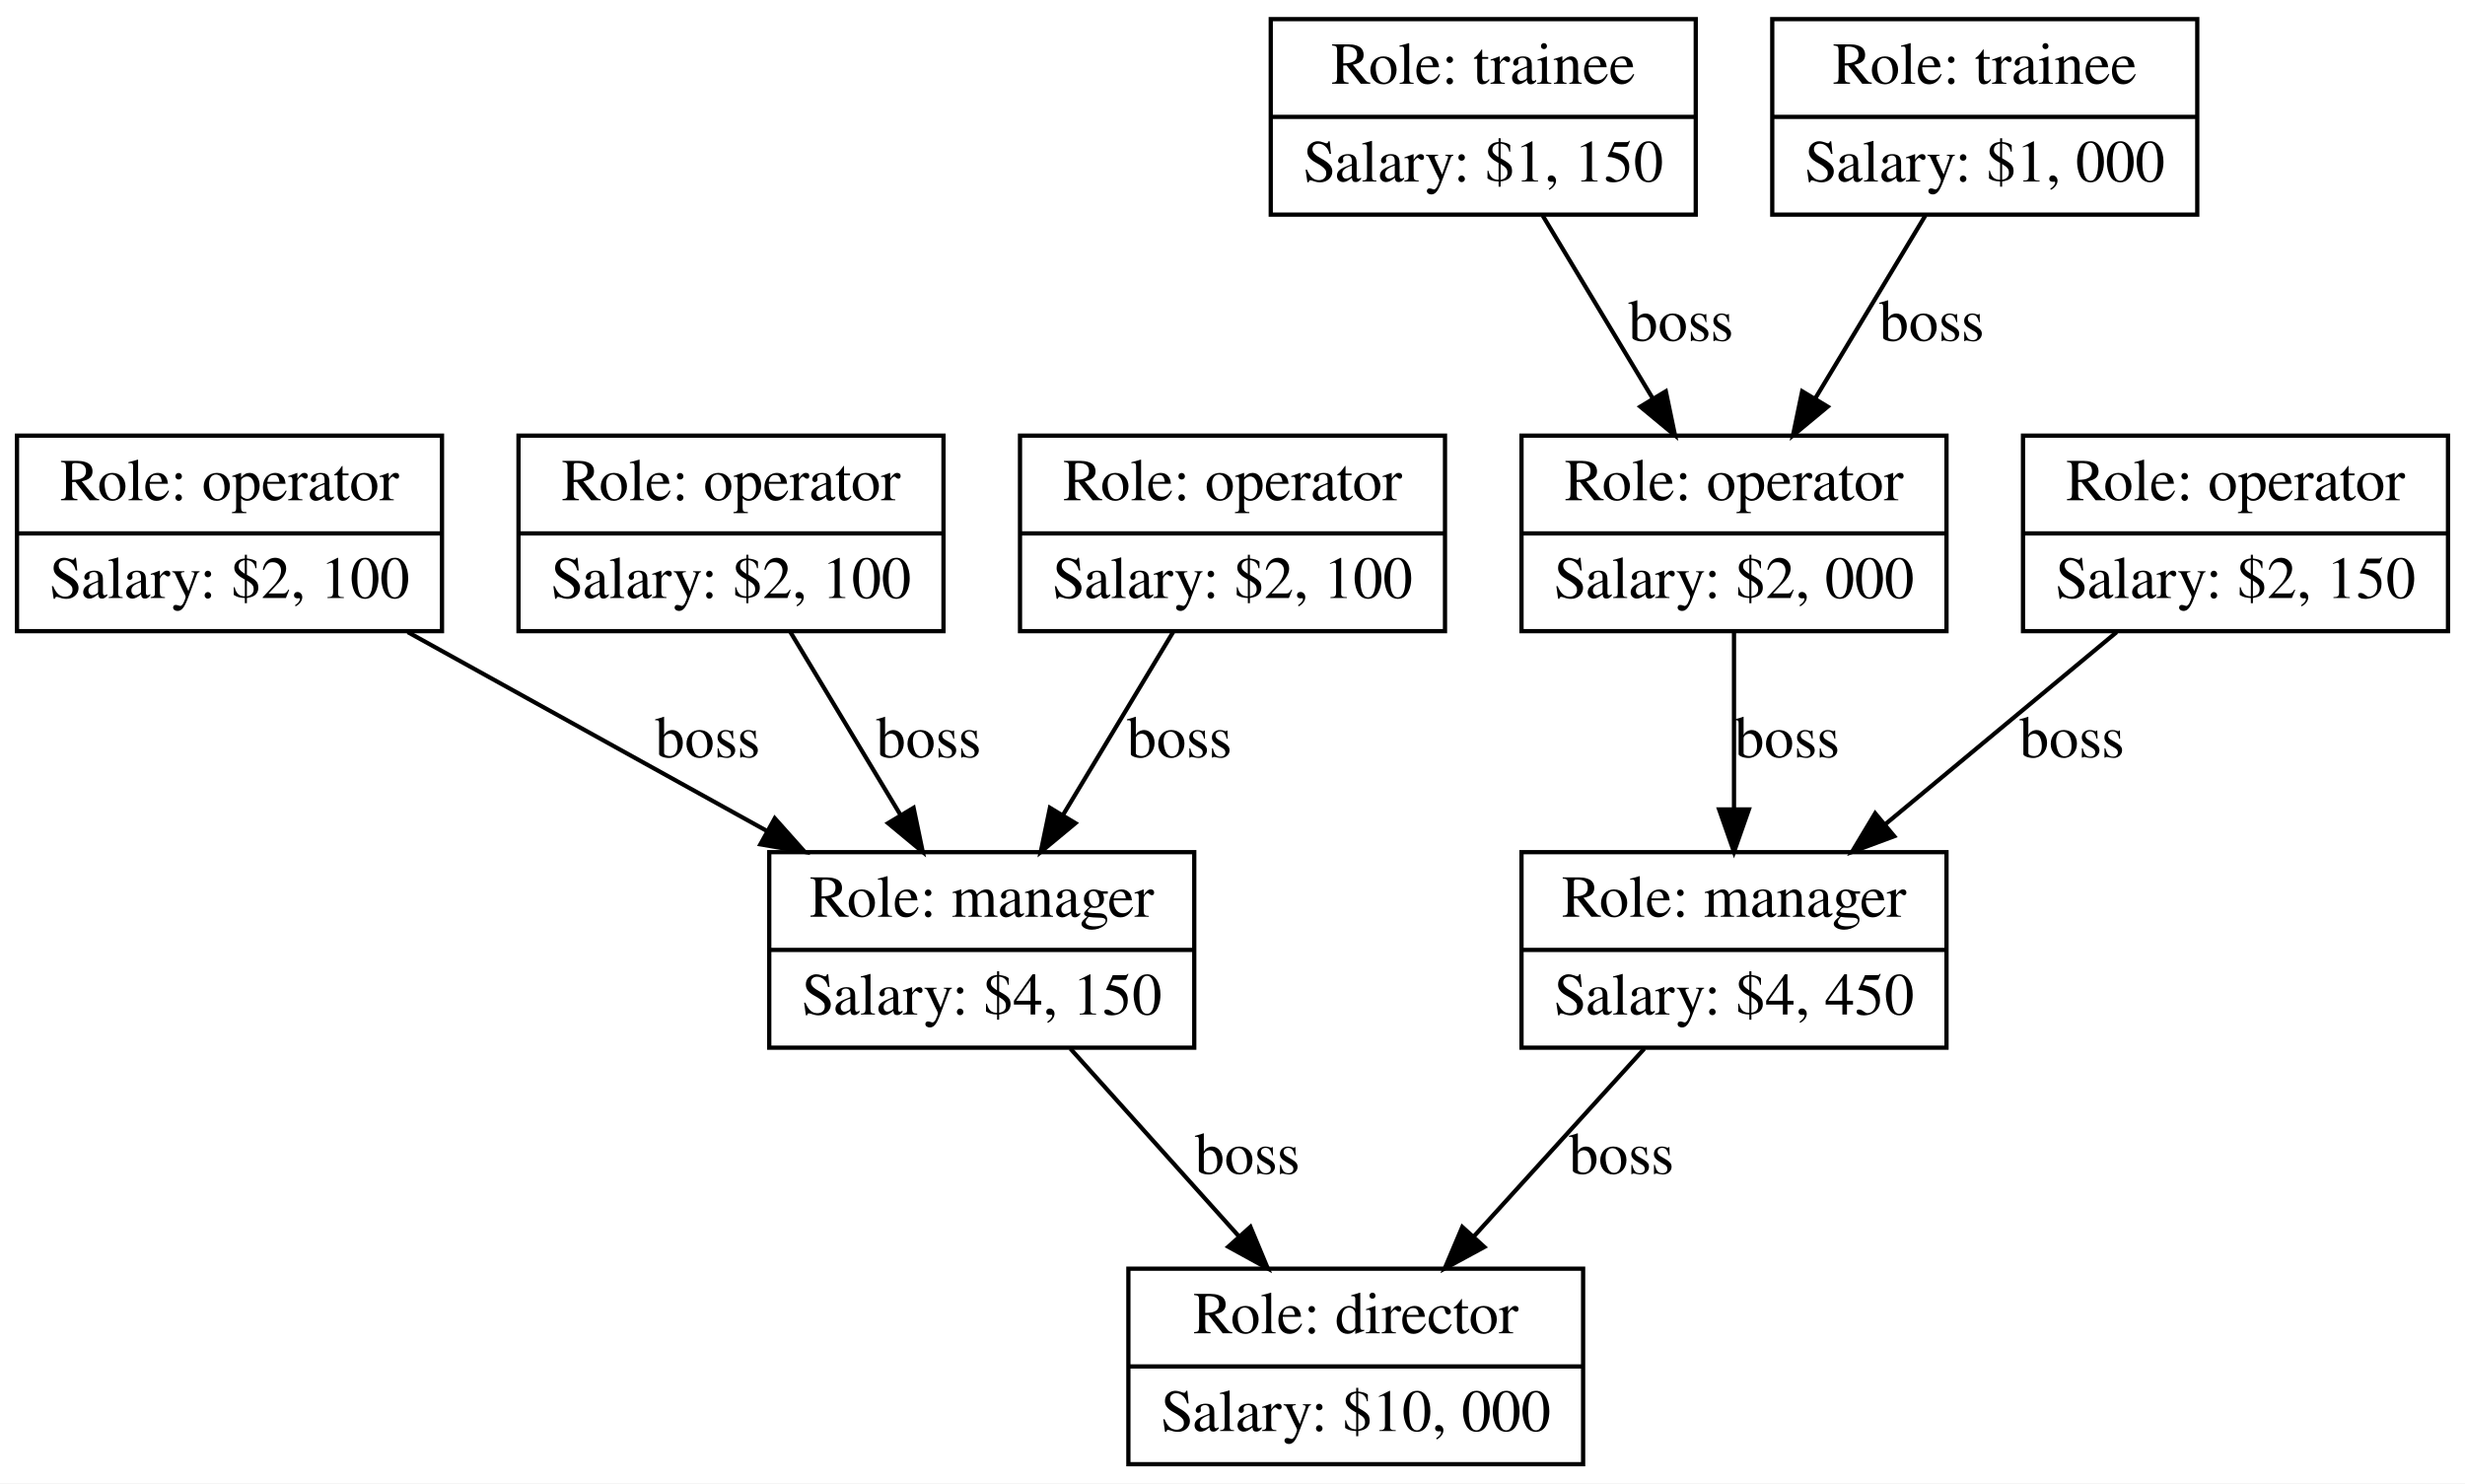
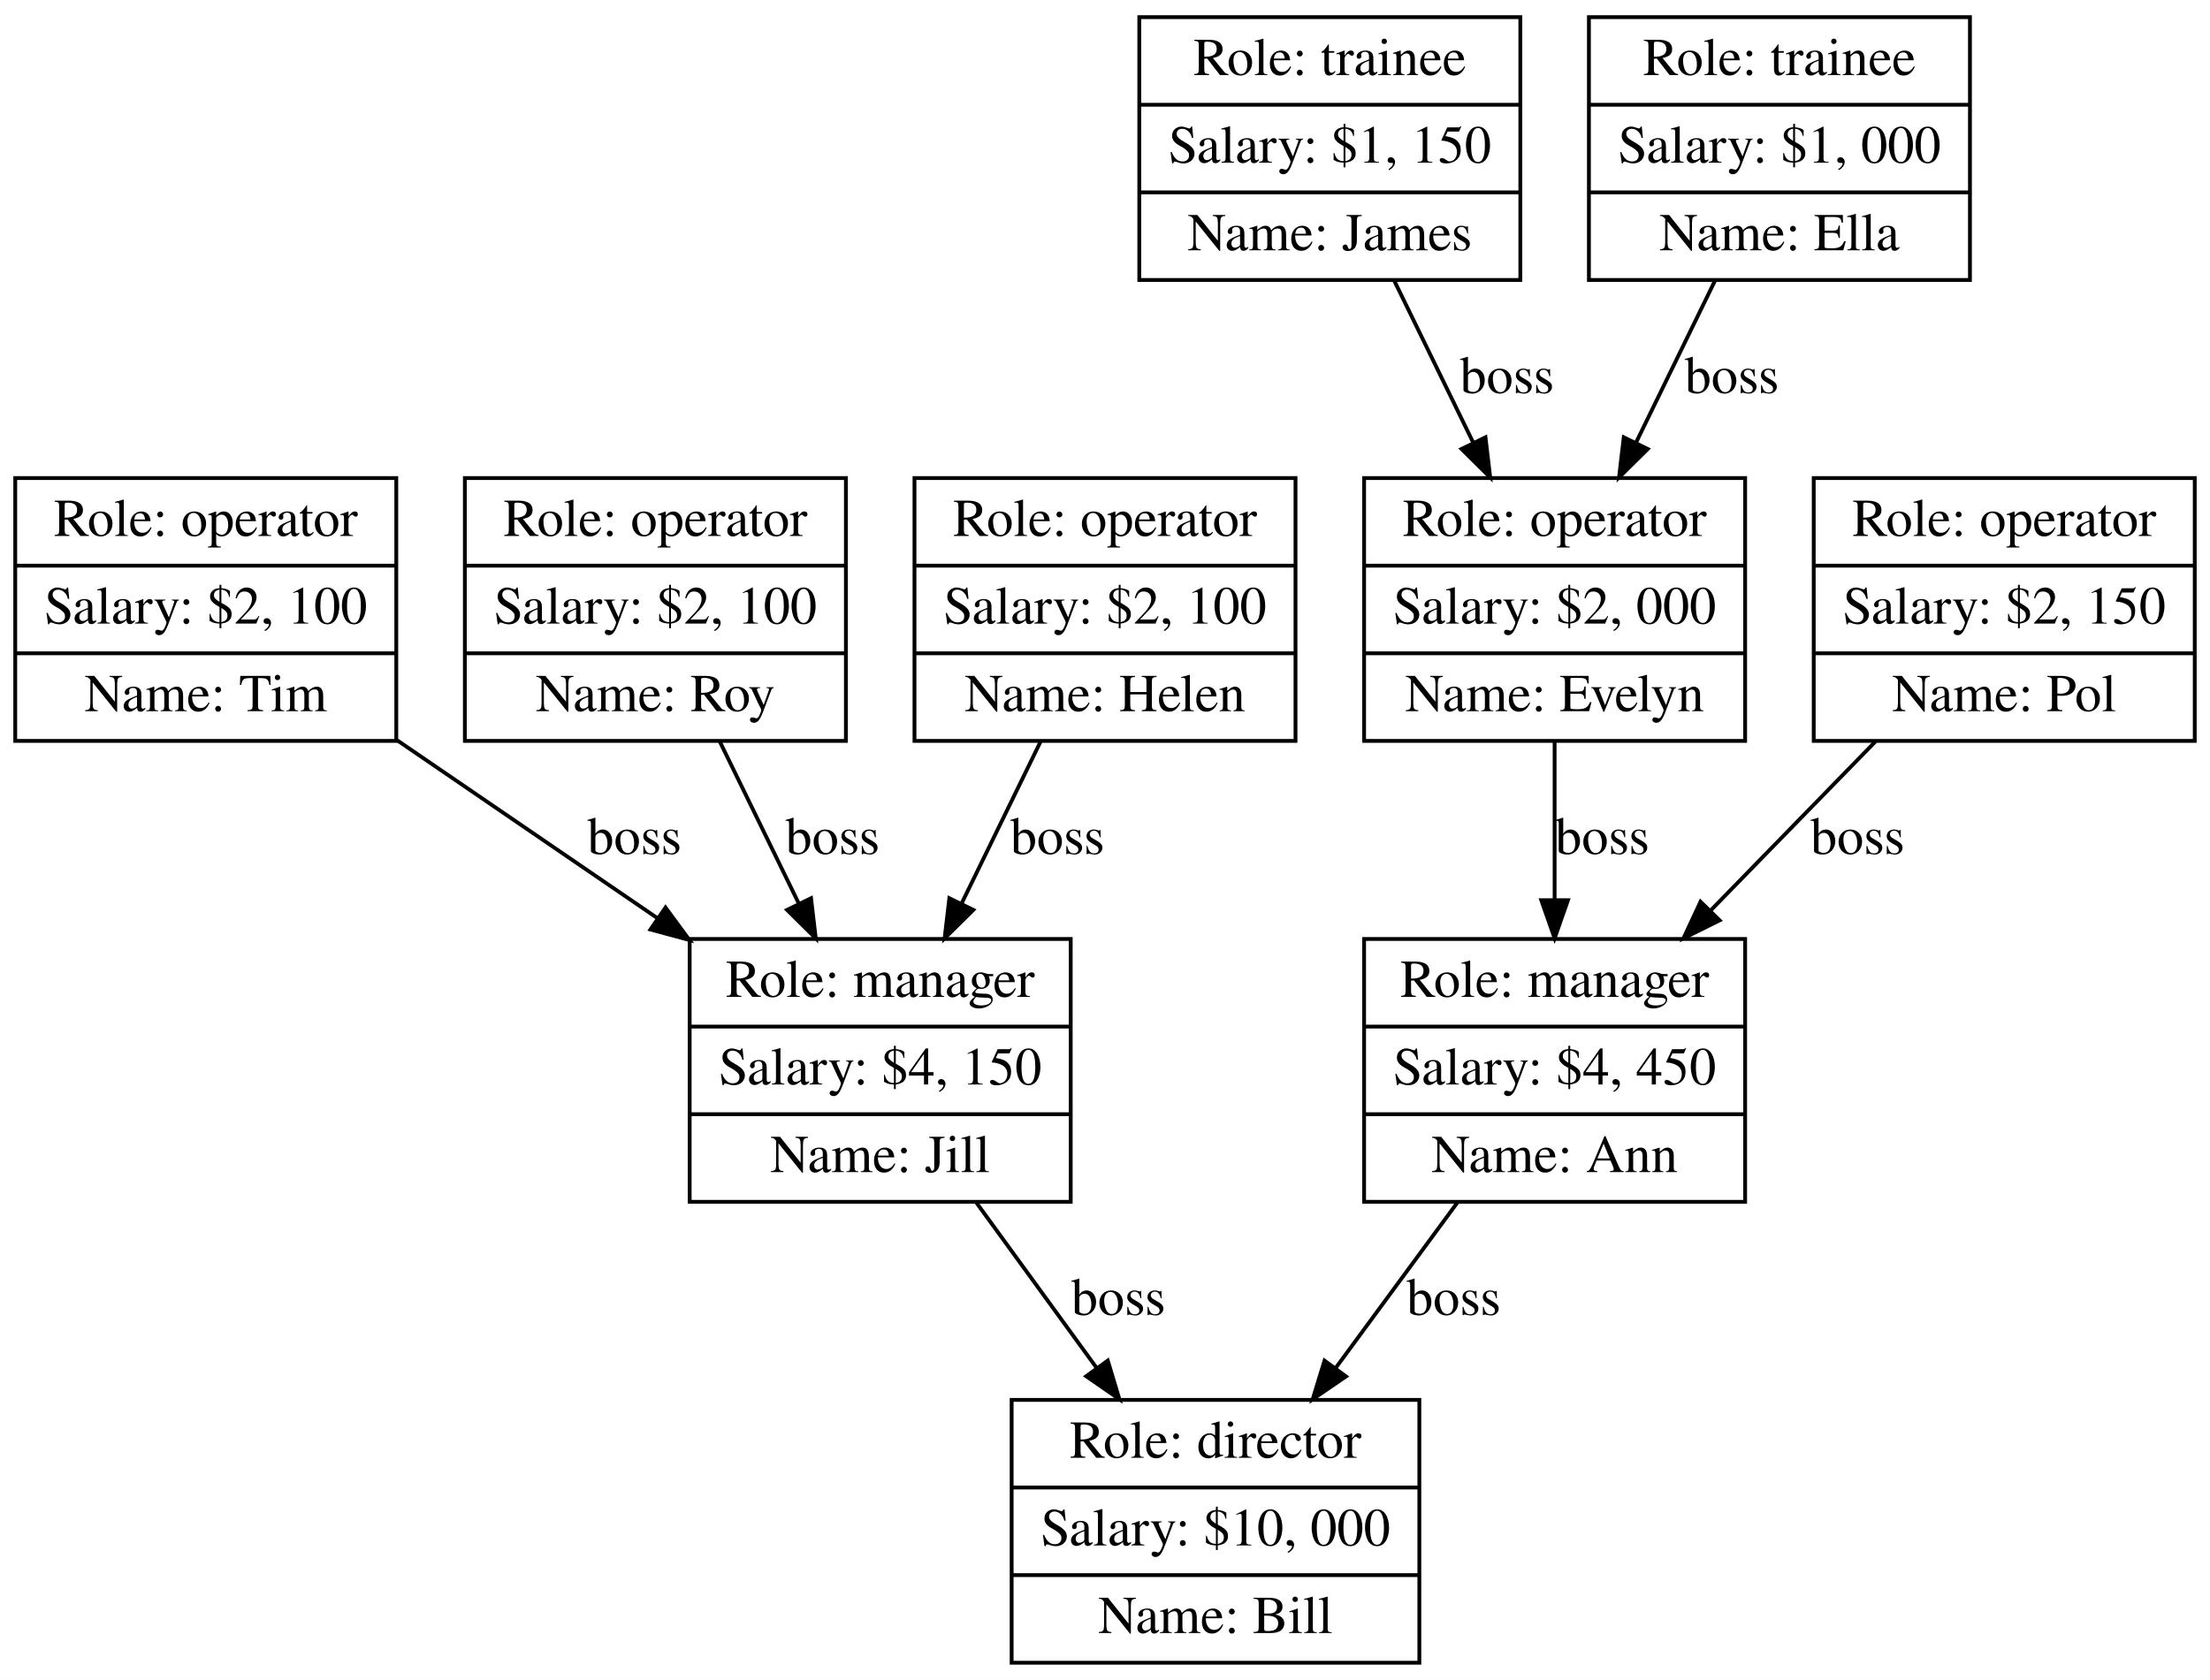
- <svg xmlns="http://www.w3.org/2000/svg" width="580pt" height="349pt" viewBox="0.00 0.00 580.00 349.00">
-   <g id="graph0" class="graph" transform="scale(1 1) rotate(0) translate(4 345)">
-     <polygon fill="#ffffff" stroke="transparent" points="-4,4 -4,-345 576,-345 576,4 -4,4" />
+ <svg xmlns="http://www.w3.org/2000/svg" width="580pt" height="441pt" viewBox="0.00 0.00 580.00 441.00">
+   <g id="graph0" class="graph" transform="scale(1 1) rotate(0) translate(4 437)">
+     <polygon fill="#ffffff" stroke="transparent" points="-4,4 -4,-437 576,-437 576,4 -4,4" />
    <g id="node1" class="node">
-       <polygon fill="none" stroke="#000000" points="261.5,-.5 261.5,-46.5 368.5,-46.5 368.5,-.5 261.5,-.5" />
-       <text text-anchor="middle" x="315" y="-31.3" font-family="Times,serif" font-size="14.00" fill="#000000">Role: director</text>
+       <polygon fill="none" stroke="#000000" points="261.5,-.5 261.5,-69.5 368.5,-69.5 368.5,-.5 261.5,-.5" />
+       <text text-anchor="middle" x="315" y="-54.3" font-family="Times,serif" font-size="14.00" fill="#000000">Role: director</text>
+       <polyline fill="none" stroke="#000000" points="261.5,-46.5 368.5,-46.5 " />
+       <text text-anchor="middle" x="315" y="-31.3" font-family="Times,serif" font-size="14.00" fill="#000000">Salary: $10, 000</text>
      <polyline fill="none" stroke="#000000" points="261.5,-23.5 368.5,-23.5 " />
-       <text text-anchor="middle" x="315" y="-8.3" font-family="Times,serif" font-size="14.00" fill="#000000">Salary: $10, 000</text>
+       <text text-anchor="middle" x="315" y="-8.3" font-family="Times,serif" font-size="14.00" fill="#000000">Name: Bill</text>
    </g>
    <g id="node2" class="node">
-       <polygon fill="none" stroke="#000000" points="177,-98.5 177,-144.5 277,-144.5 277,-98.5 177,-98.5" />
-       <text text-anchor="middle" x="227" y="-129.3" font-family="Times,serif" font-size="14.00" fill="#000000">Role: manager</text>
-       <polyline fill="none" stroke="#000000" points="177,-121.5 277,-121.5 " />
-       <text text-anchor="middle" x="227" y="-106.3" font-family="Times,serif" font-size="14.00" fill="#000000">Salary: $4, 150</text>
+       <polygon fill="none" stroke="#000000" points="177,-121.5 177,-190.5 277,-190.5 277,-121.5 177,-121.5" />
+       <text text-anchor="middle" x="227" y="-175.3" font-family="Times,serif" font-size="14.00" fill="#000000">Role: manager</text>
+       <polyline fill="none" stroke="#000000" points="177,-167.5 277,-167.5 " />
+       <text text-anchor="middle" x="227" y="-152.3" font-family="Times,serif" font-size="14.00" fill="#000000">Salary: $4, 150</text>
+       <polyline fill="none" stroke="#000000" points="177,-144.5 277,-144.5 " />
+       <text text-anchor="middle" x="227" y="-129.3" font-family="Times,serif" font-size="14.00" fill="#000000">Name: Jill</text>
    </g>
    <g id="edge1" class="edge">
-       <path fill="none" stroke="#000000" d="M247.855,-98.275C259.691,-85.094 274.651,-68.435 287.444,-54.187" />
-       <polygon fill="#000000" stroke="#000000" points="290.218,-56.337 294.295,-46.558 285.01,-51.66 290.218,-56.337" />
-       <text text-anchor="middle" x="289.5" y="-68.8" font-family="Times,serif" font-size="14.00" fill="#000000">boss</text>
+       <path fill="none" stroke="#000000" d="M252.217,-121.326C262.067,-107.783 273.463,-92.114 283.82,-77.872" />
+       <polygon fill="#000000" stroke="#000000" points="286.728,-79.825 289.779,-69.679 281.067,-75.708 286.728,-79.825" />
+       <text text-anchor="middle" x="289.5" y="-91.8" font-family="Times,serif" font-size="14.00" fill="#000000">boss</text>
    </g>
    <g id="node3" class="node">
-       <polygon fill="none" stroke="#000000" points="354,-98.5 354,-144.5 454,-144.5 454,-98.5 354,-98.5" />
-       <text text-anchor="middle" x="404" y="-129.3" font-family="Times,serif" font-size="14.00" fill="#000000">Role: manager</text>
-       <polyline fill="none" stroke="#000000" points="354,-121.5 454,-121.5 " />
-       <text text-anchor="middle" x="404" y="-106.3" font-family="Times,serif" font-size="14.00" fill="#000000">Salary: $4, 450</text>
+       <polygon fill="none" stroke="#000000" points="354,-121.5 354,-190.5 454,-190.5 454,-121.5 354,-121.5" />
+       <text text-anchor="middle" x="404" y="-175.3" font-family="Times,serif" font-size="14.00" fill="#000000">Role: manager</text>
+       <polyline fill="none" stroke="#000000" points="354,-167.5 454,-167.5 " />
+       <text text-anchor="middle" x="404" y="-152.3" font-family="Times,serif" font-size="14.00" fill="#000000">Salary: $4, 450</text>
+       <polyline fill="none" stroke="#000000" points="354,-144.5 454,-144.5 " />
+       <text text-anchor="middle" x="404" y="-129.3" font-family="Times,serif" font-size="14.00" fill="#000000">Name: Ann</text>
    </g>
    <g id="edge2" class="edge">
-       <path fill="none" stroke="#000000" d="M382.908,-98.275C370.938,-85.094 355.808,-68.435 342.869,-54.187" />
-       <polygon fill="#000000" stroke="#000000" points="345.254,-51.608 335.94,-46.558 340.072,-56.314 345.254,-51.608" />
-       <text text-anchor="middle" x="377.5" y="-68.8" font-family="Times,serif" font-size="14.00" fill="#000000">boss</text>
+       <path fill="none" stroke="#000000" d="M378.496,-121.326C368.534,-107.783 357.009,-92.114 346.534,-77.872" />
+       <polygon fill="#000000" stroke="#000000" points="349.252,-75.661 340.508,-69.679 343.613,-79.808 349.252,-75.661" />
+       <text text-anchor="middle" x="377.5" y="-91.8" font-family="Times,serif" font-size="14.00" fill="#000000">boss</text>
    </g>
    <g id="node4" class="node">
-       <polygon fill="none" stroke="#000000" points="0,-196.5 0,-242.5 100,-242.5 100,-196.5 0,-196.5" />
-       <text text-anchor="middle" x="50" y="-227.3" font-family="Times,serif" font-size="14.00" fill="#000000">Role: operator</text>
-       <polyline fill="none" stroke="#000000" points="0,-219.5 100,-219.5 " />
-       <text text-anchor="middle" x="50" y="-204.3" font-family="Times,serif" font-size="14.00" fill="#000000">Salary: $2, 100</text>
+       <polygon fill="none" stroke="#000000" points="0,-242.5 0,-311.5 100,-311.5 100,-242.5 0,-242.5" />
+       <text text-anchor="middle" x="50" y="-296.3" font-family="Times,serif" font-size="14.00" fill="#000000">Role: operator</text>
+       <polyline fill="none" stroke="#000000" points="0,-288.5 100,-288.5 " />
+       <text text-anchor="middle" x="50" y="-273.3" font-family="Times,serif" font-size="14.00" fill="#000000">Salary: $2, 100</text>
+       <polyline fill="none" stroke="#000000" points="0,-265.5 100,-265.5 " />
+       <text text-anchor="middle" x="50" y="-250.3" font-family="Times,serif" font-size="14.00" fill="#000000">Name: Tim</text>
    </g>
    <g id="edge3" class="edge">
-       <path fill="none" stroke="#000000" d="M91.947,-196.275C117.296,-182.24 149.77,-164.26 176.52,-149.449" />
-       <polygon fill="#000000" stroke="#000000" points="178.301,-152.464 185.355,-144.558 174.911,-146.34 178.301,-152.464" />
-       <text text-anchor="middle" x="162.5" y="-166.8" font-family="Times,serif" font-size="14.00" fill="#000000">boss</text>
+       <path fill="none" stroke="#000000" d="M100.248,-242.65C121.545,-228.091 146.502,-211.03 168.612,-195.915" />
+       <polygon fill="#000000" stroke="#000000" points="170.653,-198.759 176.933,-190.226 166.703,-192.981 170.653,-198.759" />
+       <text text-anchor="middle" x="162.5" y="-212.8" font-family="Times,serif" font-size="14.00" fill="#000000">boss</text>
    </g>
    <g id="node5" class="node">
-       <polygon fill="none" stroke="#000000" points="118,-196.5 118,-242.5 218,-242.5 218,-196.5 118,-196.5" />
-       <text text-anchor="middle" x="168" y="-227.3" font-family="Times,serif" font-size="14.00" fill="#000000">Role: operator</text>
-       <polyline fill="none" stroke="#000000" points="118,-219.5 218,-219.5 " />
-       <text text-anchor="middle" x="168" y="-204.3" font-family="Times,serif" font-size="14.00" fill="#000000">Salary: $2, 100</text>
+       <polygon fill="none" stroke="#000000" points="118,-242.5 118,-311.5 218,-311.5 218,-242.5 118,-242.5" />
+       <text text-anchor="middle" x="168" y="-296.3" font-family="Times,serif" font-size="14.00" fill="#000000">Role: operator</text>
+       <polyline fill="none" stroke="#000000" points="118,-288.5 218,-288.5 " />
+       <text text-anchor="middle" x="168" y="-273.3" font-family="Times,serif" font-size="14.00" fill="#000000">Salary: $2, 100</text>
+       <polyline fill="none" stroke="#000000" points="118,-265.5 218,-265.5 " />
+       <text text-anchor="middle" x="168" y="-250.3" font-family="Times,serif" font-size="14.00" fill="#000000">Name: Roy</text>
    </g>
    <g id="edge4" class="edge">
-       <path fill="none" stroke="#000000" d="M181.982,-196.275C189.697,-183.46 199.392,-167.357 207.807,-153.38" />
-       <polygon fill="#000000" stroke="#000000" points="210.959,-154.93 213.118,-144.558 204.962,-151.32 210.959,-154.93" />
-       <text text-anchor="middle" x="214.5" y="-166.8" font-family="Times,serif" font-size="14.00" fill="#000000">boss</text>
+       <path fill="none" stroke="#000000" d="M184.907,-242.326C191.387,-229.036 198.866,-213.698 205.705,-199.672" />
+       <polygon fill="#000000" stroke="#000000" points="208.854,-201.201 210.09,-190.679 202.562,-198.133 208.854,-201.201" />
+       <text text-anchor="middle" x="214.5" y="-212.8" font-family="Times,serif" font-size="14.00" fill="#000000">boss</text>
    </g>
    <g id="node6" class="node">
-       <polygon fill="none" stroke="#000000" points="236,-196.5 236,-242.5 336,-242.5 336,-196.5 236,-196.5" />
-       <text text-anchor="middle" x="286" y="-227.3" font-family="Times,serif" font-size="14.00" fill="#000000">Role: operator</text>
-       <polyline fill="none" stroke="#000000" points="236,-219.5 336,-219.5 " />
-       <text text-anchor="middle" x="286" y="-204.3" font-family="Times,serif" font-size="14.00" fill="#000000">Salary: $2, 100</text>
+       <polygon fill="none" stroke="#000000" points="236,-242.5 236,-311.5 336,-311.5 336,-242.5 236,-242.5" />
+       <text text-anchor="middle" x="286" y="-296.3" font-family="Times,serif" font-size="14.00" fill="#000000">Role: operator</text>
+       <polyline fill="none" stroke="#000000" points="236,-288.5 336,-288.5 " />
+       <text text-anchor="middle" x="286" y="-273.3" font-family="Times,serif" font-size="14.00" fill="#000000">Salary: $2, 100</text>
+       <polyline fill="none" stroke="#000000" points="236,-265.5 336,-265.5 " />
+       <text text-anchor="middle" x="286" y="-250.3" font-family="Times,serif" font-size="14.00" fill="#000000">Name: Helen</text>
    </g>
    <g id="edge5" class="edge">
-       <path fill="none" stroke="#000000" d="M272.018,-196.275C264.303,-183.46 254.608,-167.357 246.193,-153.38" />
-       <polygon fill="#000000" stroke="#000000" points="249.038,-151.32 240.882,-144.558 243.041,-154.93 249.038,-151.32" />
-       <text text-anchor="middle" x="273.5" y="-166.8" font-family="Times,serif" font-size="14.00" fill="#000000">boss</text>
+       <path fill="none" stroke="#000000" d="M269.093,-242.326C262.613,-229.036 255.134,-213.698 248.295,-199.672" />
+       <polygon fill="#000000" stroke="#000000" points="251.438,-198.133 243.91,-190.679 245.146,-201.201 251.438,-198.133" />
+       <text text-anchor="middle" x="273.5" y="-212.8" font-family="Times,serif" font-size="14.00" fill="#000000">boss</text>
    </g>
    <g id="node7" class="node">
-       <polygon fill="none" stroke="#000000" points="354,-196.5 354,-242.5 454,-242.5 454,-196.5 354,-196.5" />
-       <text text-anchor="middle" x="404" y="-227.3" font-family="Times,serif" font-size="14.00" fill="#000000">Role: operator</text>
-       <polyline fill="none" stroke="#000000" points="354,-219.5 454,-219.5 " />
-       <text text-anchor="middle" x="404" y="-204.3" font-family="Times,serif" font-size="14.00" fill="#000000">Salary: $2, 000</text>
+       <polygon fill="none" stroke="#000000" points="354,-242.5 354,-311.5 454,-311.5 454,-242.5 354,-242.5" />
+       <text text-anchor="middle" x="404" y="-296.3" font-family="Times,serif" font-size="14.00" fill="#000000">Role: operator</text>
+       <polyline fill="none" stroke="#000000" points="354,-288.5 454,-288.5 " />
+       <text text-anchor="middle" x="404" y="-273.3" font-family="Times,serif" font-size="14.00" fill="#000000">Salary: $2, 000</text>
+       <polyline fill="none" stroke="#000000" points="354,-265.5 454,-265.5 " />
+       <text text-anchor="middle" x="404" y="-250.3" font-family="Times,serif" font-size="14.00" fill="#000000">Name: Evelyn</text>
    </g>
    <g id="edge6" class="edge">
-       <path fill="none" stroke="#000000" d="M404,-196.275C404,-183.827 404,-168.275 404,-154.583" />
-       <polygon fill="#000000" stroke="#000000" points="407.5,-154.558 404,-144.558 400.5,-154.558 407.5,-154.558" />
-       <text text-anchor="middle" x="416.5" y="-166.8" font-family="Times,serif" font-size="14.00" fill="#000000">boss</text>
+       <path fill="none" stroke="#000000" d="M404,-242.326C404,-229.416 404,-214.573 404,-200.877" />
+       <polygon fill="#000000" stroke="#000000" points="407.5,-200.679 404,-190.679 400.5,-200.679 407.5,-200.679" />
+       <text text-anchor="middle" x="416.5" y="-212.8" font-family="Times,serif" font-size="14.00" fill="#000000">boss</text>
    </g>
    <g id="node8" class="node">
-       <polygon fill="none" stroke="#000000" points="472,-196.5 472,-242.5 572,-242.5 572,-196.5 472,-196.5" />
-       <text text-anchor="middle" x="522" y="-227.3" font-family="Times,serif" font-size="14.00" fill="#000000">Role: operator</text>
-       <polyline fill="none" stroke="#000000" points="472,-219.5 572,-219.5 " />
-       <text text-anchor="middle" x="522" y="-204.3" font-family="Times,serif" font-size="14.00" fill="#000000">Salary: $2, 150</text>
+       <polygon fill="none" stroke="#000000" points="472,-242.5 472,-311.5 572,-311.5 572,-242.5 472,-242.5" />
+       <text text-anchor="middle" x="522" y="-296.3" font-family="Times,serif" font-size="14.00" fill="#000000">Role: operator</text>
+       <polyline fill="none" stroke="#000000" points="472,-288.5 572,-288.5 " />
+       <text text-anchor="middle" x="522" y="-273.3" font-family="Times,serif" font-size="14.00" fill="#000000">Salary: $2, 150</text>
+       <polyline fill="none" stroke="#000000" points="472,-265.5 572,-265.5 " />
+       <text text-anchor="middle" x="522" y="-250.3" font-family="Times,serif" font-size="14.00" fill="#000000">Name: Pol</text>
    </g>
    <g id="edge7" class="edge">
-       <path fill="none" stroke="#000000" d="M494.036,-196.275C477.724,-182.728 456.987,-165.506 439.527,-151.006" />
-       <polygon fill="#000000" stroke="#000000" points="441.693,-148.255 431.764,-144.558 437.22,-153.639 441.693,-148.255" />
-       <text text-anchor="middle" x="483.5" y="-166.8" font-family="Times,serif" font-size="14.00" fill="#000000">boss</text>
+       <path fill="none" stroke="#000000" d="M488.186,-242.326C474.731,-228.53 459.125,-212.527 445.032,-198.075" />
+       <polygon fill="#000000" stroke="#000000" points="447.307,-195.394 437.819,-190.679 442.295,-200.282 447.307,-195.394" />
+       <text text-anchor="middle" x="483.5" y="-212.8" font-family="Times,serif" font-size="14.00" fill="#000000">boss</text>
    </g>
    <g id="node9" class="node">
-       <polygon fill="none" stroke="#000000" points="295,-294.5 295,-340.5 395,-340.5 395,-294.5 295,-294.5" />
-       <text text-anchor="middle" x="345" y="-325.3" font-family="Times,serif" font-size="14.00" fill="#000000">Role: trainee</text>
-       <polyline fill="none" stroke="#000000" points="295,-317.5 395,-317.5 " />
-       <text text-anchor="middle" x="345" y="-302.3" font-family="Times,serif" font-size="14.00" fill="#000000">Salary: $1, 150</text>
+       <polygon fill="none" stroke="#000000" points="295,-363.5 295,-432.5 395,-432.5 395,-363.5 295,-363.5" />
+       <text text-anchor="middle" x="345" y="-417.3" font-family="Times,serif" font-size="14.00" fill="#000000">Role: trainee</text>
+       <polyline fill="none" stroke="#000000" points="295,-409.5 395,-409.5 " />
+       <text text-anchor="middle" x="345" y="-394.3" font-family="Times,serif" font-size="14.00" fill="#000000">Salary: $1, 150</text>
+       <polyline fill="none" stroke="#000000" points="295,-386.5 395,-386.5 " />
+       <text text-anchor="middle" x="345" y="-371.3" font-family="Times,serif" font-size="14.00" fill="#000000">Name: James</text>
    </g>
    <g id="edge8" class="edge">
-       <path fill="none" stroke="#000000" d="M358.982,-294.275C366.697,-281.461 376.392,-265.357 384.807,-251.38" />
-       <polygon fill="#000000" stroke="#000000" points="387.959,-252.93 390.118,-242.558 381.962,-249.32 387.959,-252.93" />
-       <text text-anchor="middle" x="391.5" y="-264.8" font-family="Times,serif" font-size="14.00" fill="#000000">boss</text>
+       <path fill="none" stroke="#000000" d="M361.907,-363.326C368.387,-350.036 375.866,-334.699 382.705,-320.672" />
+       <polygon fill="#000000" stroke="#000000" points="385.854,-322.201 387.091,-311.679 379.562,-319.133 385.854,-322.201" />
+       <text text-anchor="middle" x="391.5" y="-333.8" font-family="Times,serif" font-size="14.00" fill="#000000">boss</text>
    </g>
    <g id="node10" class="node">
-       <polygon fill="none" stroke="#000000" points="413,-294.5 413,-340.5 513,-340.5 513,-294.5 413,-294.5" />
-       <text text-anchor="middle" x="463" y="-325.3" font-family="Times,serif" font-size="14.00" fill="#000000">Role: trainee</text>
-       <polyline fill="none" stroke="#000000" points="413,-317.5 513,-317.5 " />
-       <text text-anchor="middle" x="463" y="-302.3" font-family="Times,serif" font-size="14.00" fill="#000000">Salary: $1, 000</text>
+       <polygon fill="none" stroke="#000000" points="413,-363.5 413,-432.5 513,-432.5 513,-363.5 413,-363.5" />
+       <text text-anchor="middle" x="463" y="-417.3" font-family="Times,serif" font-size="14.00" fill="#000000">Role: trainee</text>
+       <polyline fill="none" stroke="#000000" points="413,-409.5 513,-409.5 " />
+       <text text-anchor="middle" x="463" y="-394.3" font-family="Times,serif" font-size="14.00" fill="#000000">Salary: $1, 000</text>
+       <polyline fill="none" stroke="#000000" points="413,-386.5 513,-386.5 " />
+       <text text-anchor="middle" x="463" y="-371.3" font-family="Times,serif" font-size="14.00" fill="#000000">Name: Ella</text>
    </g>
    <g id="edge9" class="edge">
-       <path fill="none" stroke="#000000" d="M449.018,-294.275C441.303,-281.461 431.608,-265.357 423.193,-251.38" />
-       <polygon fill="#000000" stroke="#000000" points="426.038,-249.32 417.882,-242.558 420.041,-252.93 426.038,-249.32" />
-       <text text-anchor="middle" x="450.5" y="-264.8" font-family="Times,serif" font-size="14.00" fill="#000000">boss</text>
+       <path fill="none" stroke="#000000" d="M446.093,-363.326C439.613,-350.036 432.134,-334.699 425.295,-320.672" />
+       <polygon fill="#000000" stroke="#000000" points="428.438,-319.133 420.909,-311.679 422.146,-322.201 428.438,-319.133" />
+       <text text-anchor="middle" x="450.5" y="-333.8" font-family="Times,serif" font-size="14.00" fill="#000000">boss</text>
    </g>
  </g>
</svg>
